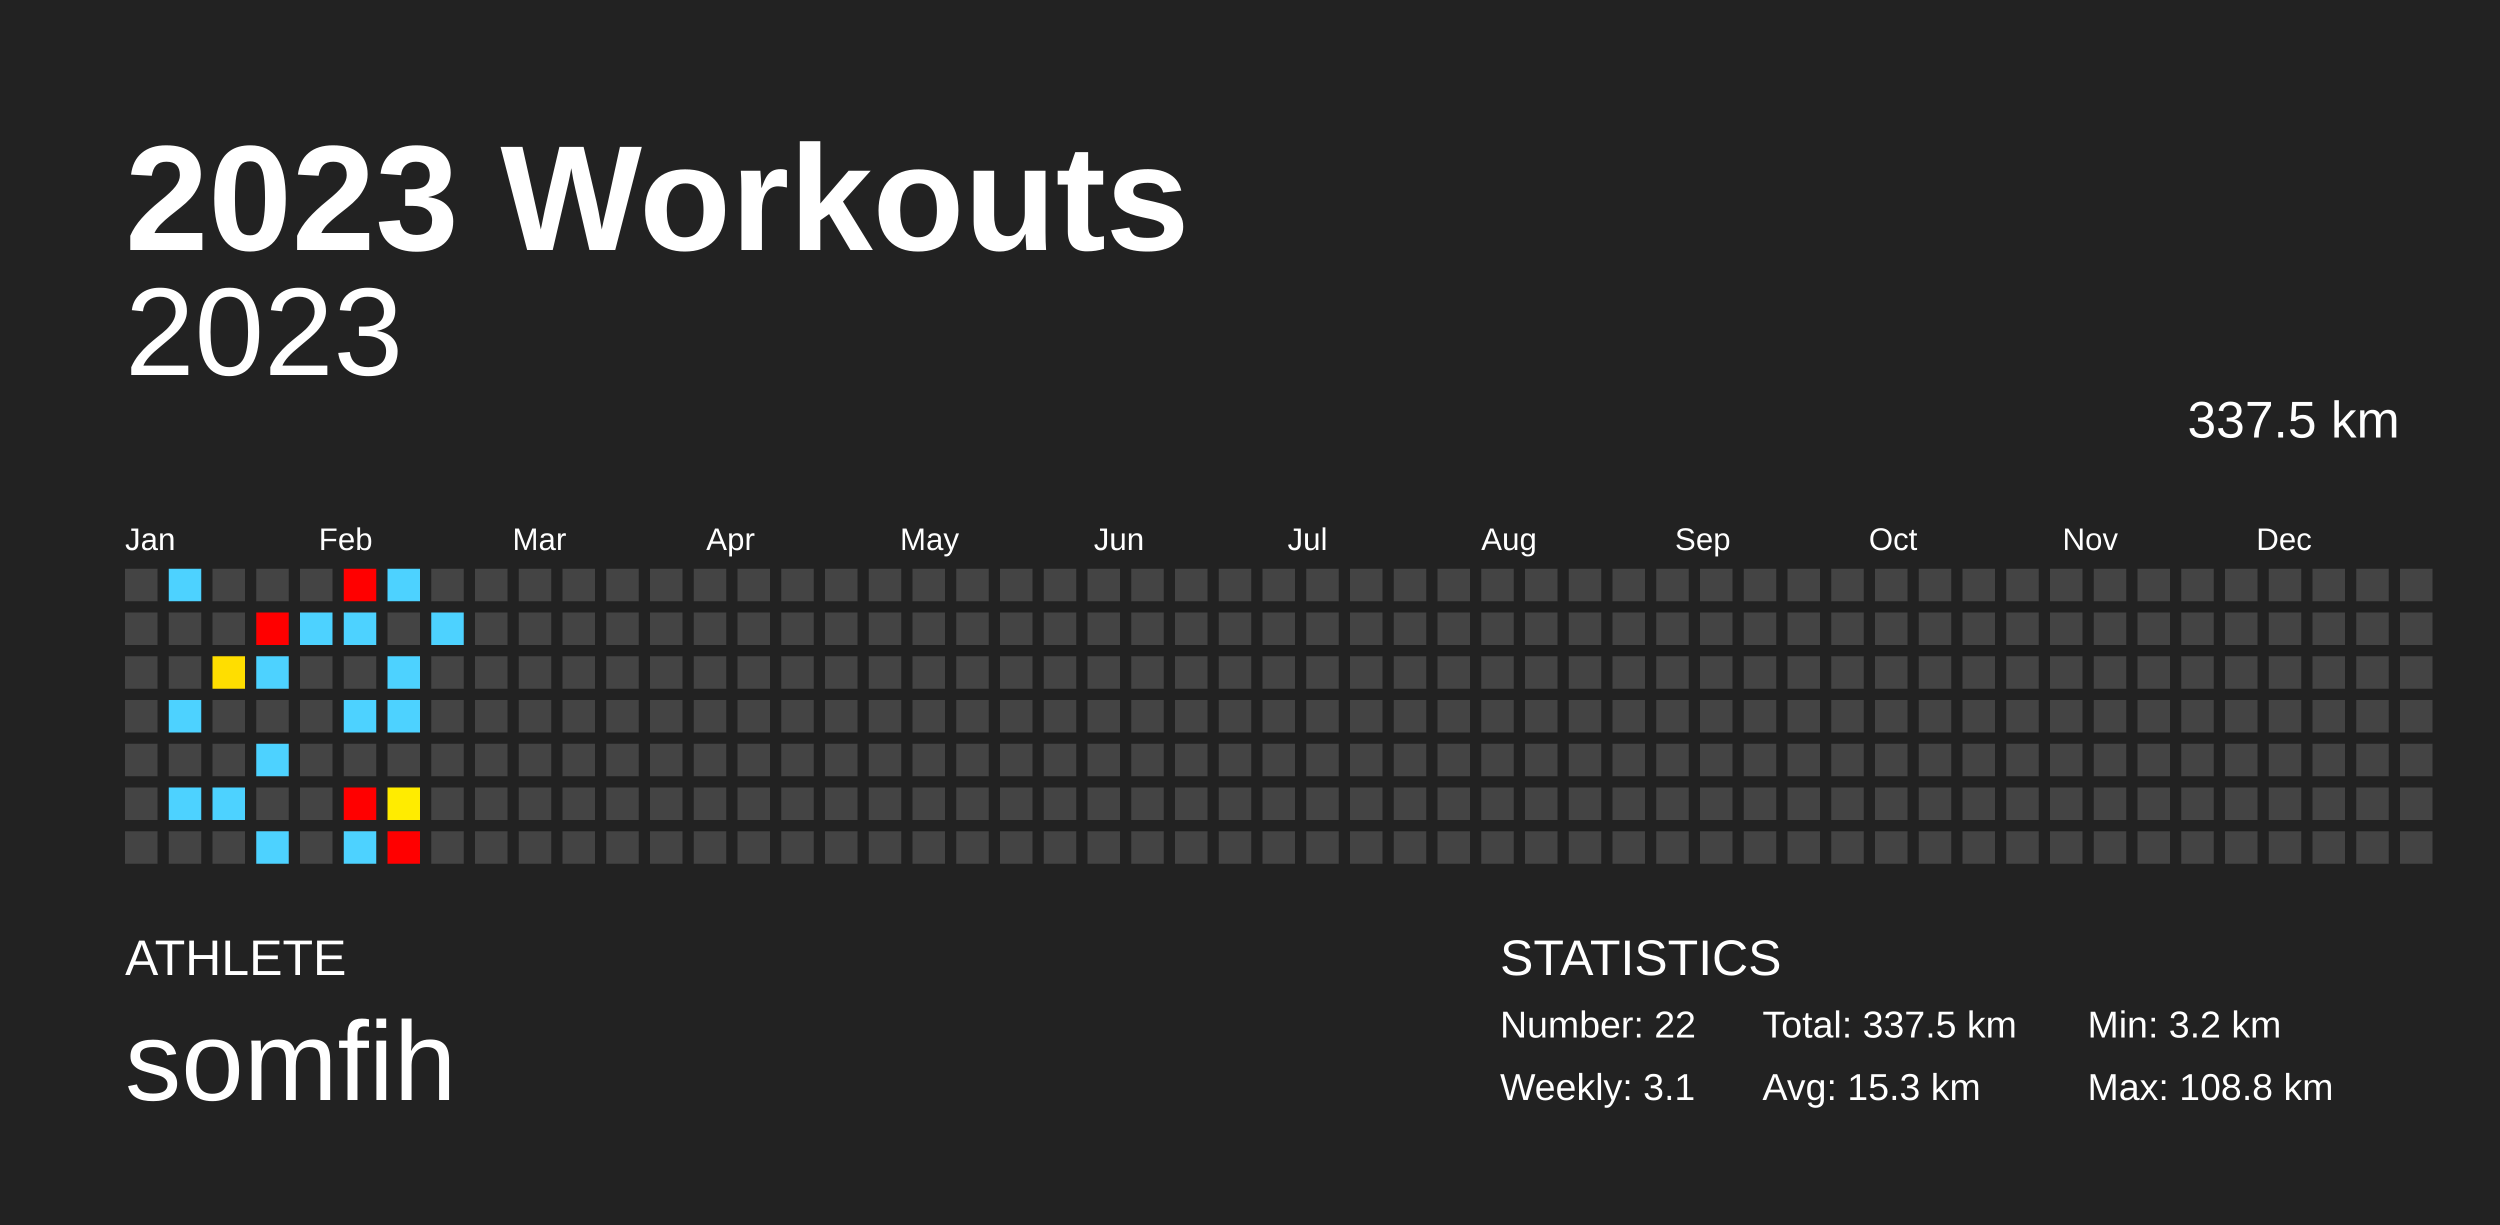
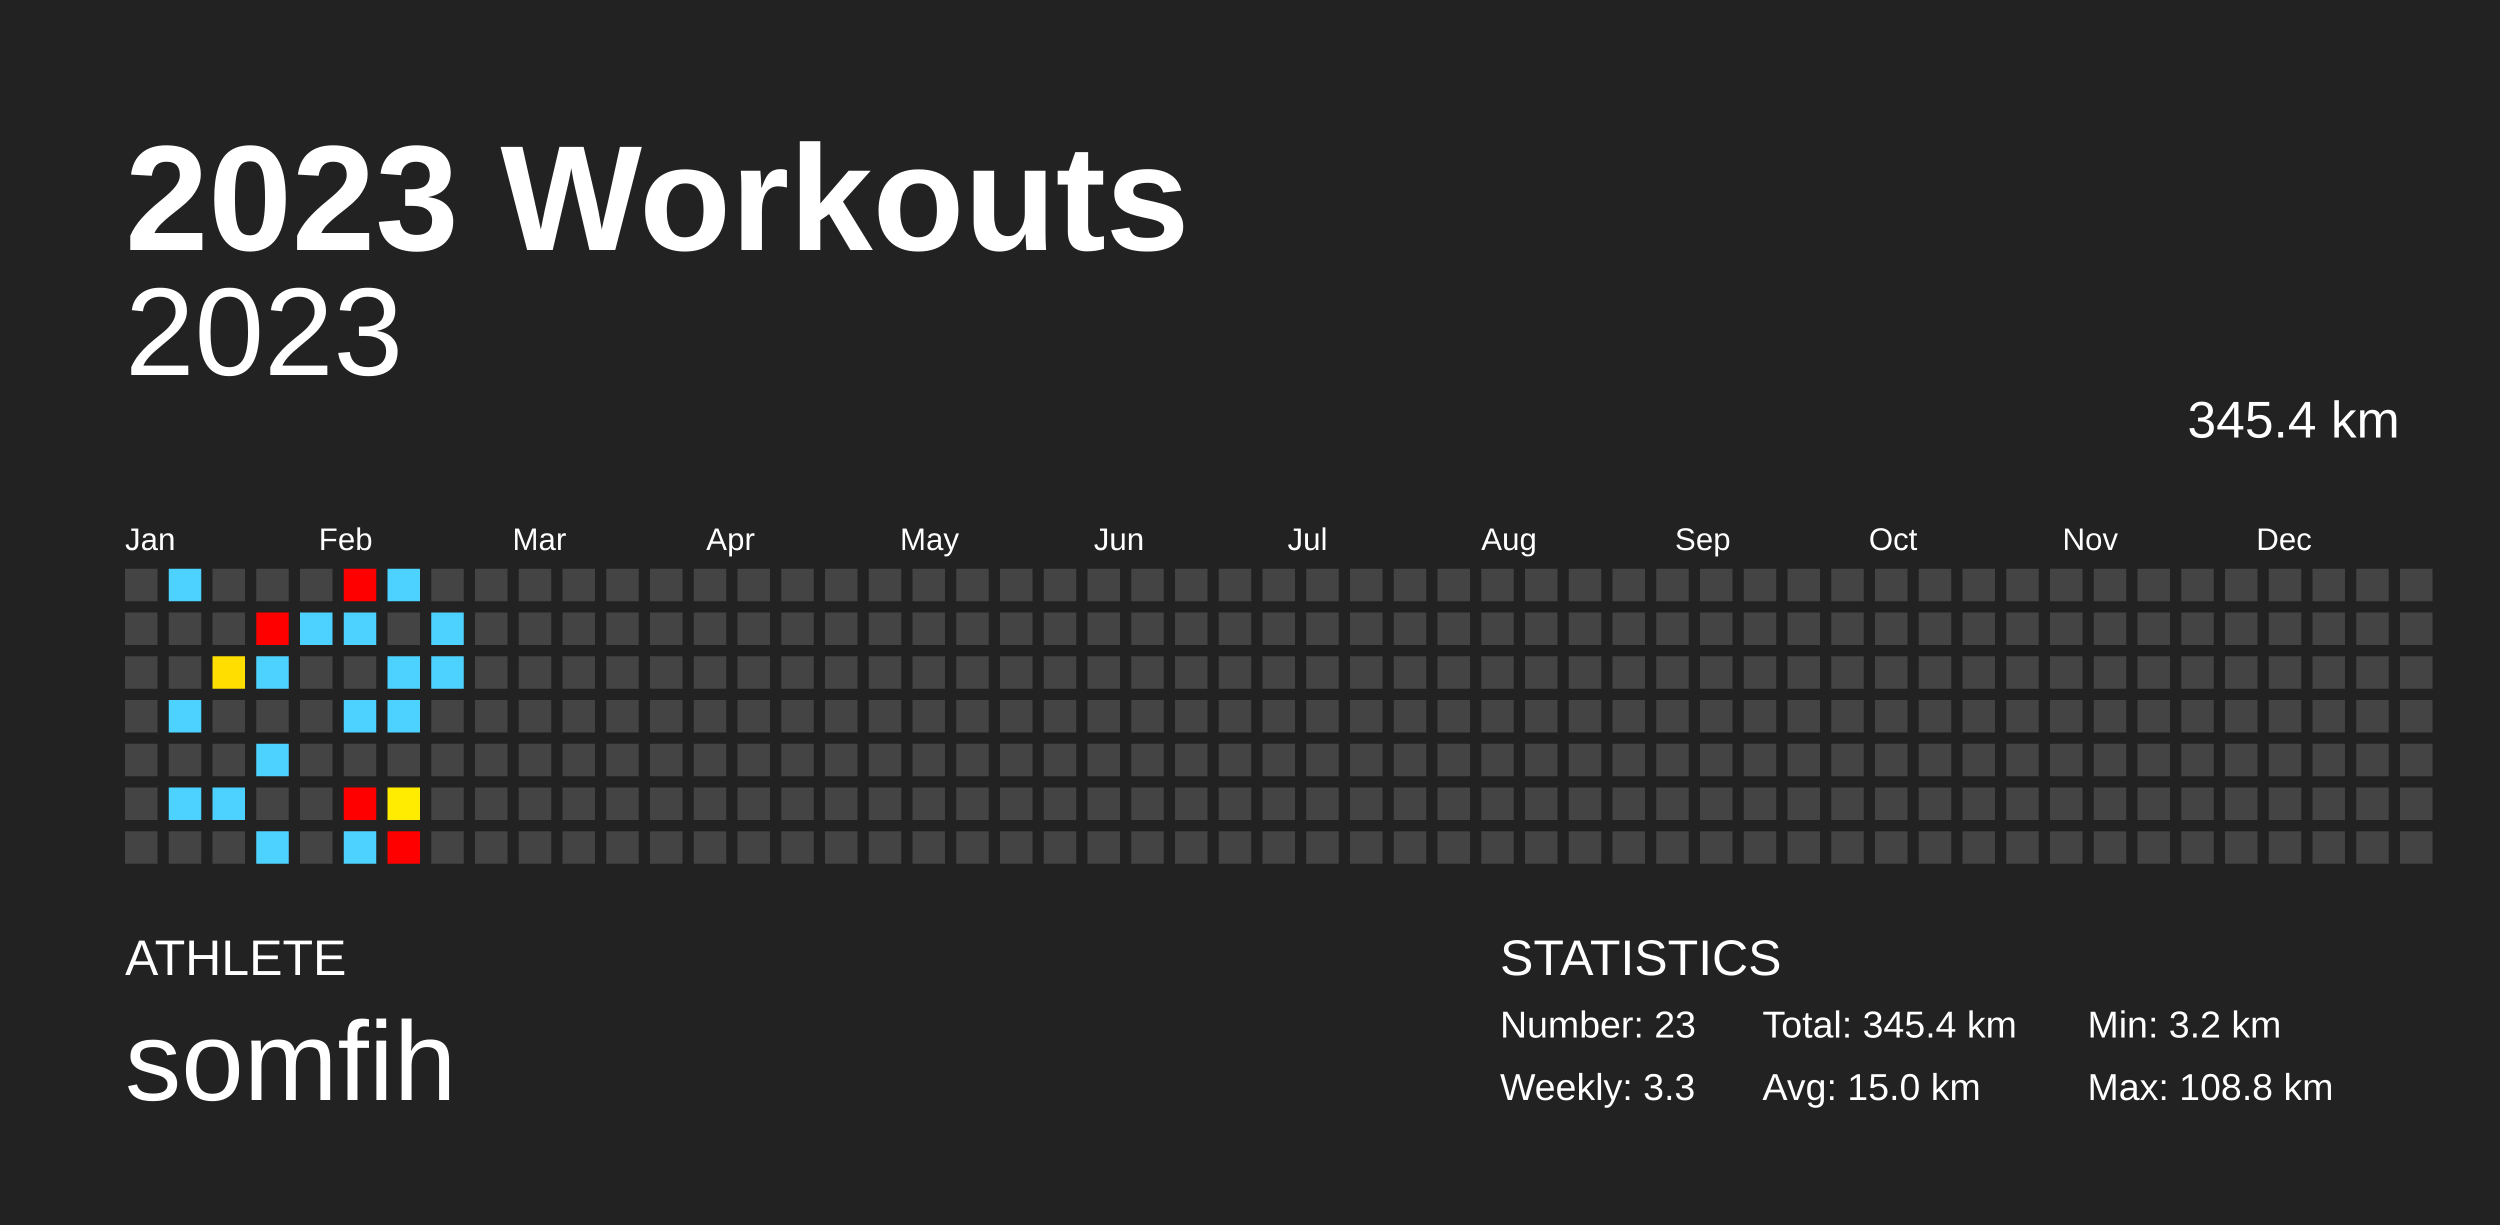
<svg xmlns="http://www.w3.org/2000/svg" baseProfile="full" height="98mm" version="1.1" viewBox="0,0,200,98" width="200mm">
  <defs />
  <rect fill="#222222" height="98" width="200" x="0" y="0" />
  <text fill="#FFFFFF" style="font-size:12px; font-family:Arial; font-weight:bold;" x="10" y="20">2023 Workouts</text>
  <text fill="#FFFFFF" style="font-size:4px; font-family:Arial" x="10" y="78">ATHLETE</text>
  <text fill="#FFFFFF" style="font-size:9px; font-family:Arial" x="10" y="88">somfih</text>
  <text fill="#FFFFFF" style="font-size:4px; font-family:Arial" x="120" y="78">STATISTICS</text>
-   <text fill="#FFFFFF" style="font-size:3px; font-family:Arial" x="120" y="83">Number: 22</text>
-   <text fill="#FFFFFF" style="font-size:3px; font-family:Arial" x="120" y="88">Weekly: 3.1</text>
-   <text fill="#FFFFFF" style="font-size:3px; font-family:Arial" x="141" y="83">Total: 337.5 km</text>
-   <text fill="#FFFFFF" style="font-size:3px; font-family:Arial" x="141" y="88">Avg: 15.3 km</text>
+   <text fill="#FFFFFF" style="font-size:3px; font-family:Arial" x="120" y="83">Number: 23</text>
+   <text fill="#FFFFFF" style="font-size:3px; font-family:Arial" x="120" y="88">Weekly: 3.3</text>
+   <text fill="#FFFFFF" style="font-size:3px; font-family:Arial" x="141" y="83">Total: 345.4 km</text>
+   <text fill="#FFFFFF" style="font-size:3px; font-family:Arial" x="141" y="88">Avg: 15.0 km</text>
  <text fill="#FFFFFF" style="font-size:3px; font-family:Arial" x="167" y="83">Min: 3.2 km</text>
  <text fill="#FFFFFF" style="font-size:3px; font-family:Arial" x="167" y="88">Max: 108.8 km</text>
  <text alignment-baseline="hanging" fill="#FFFFFF" style="font-size:10.0px; font-family:Arial;" x="10" y="30">2023</text>
-   <text alignment-baseline="hanging" fill="#FFFFFF" style="font-size:4.125px; font-family:Arial;" x="175" y="35">337.5 km</text>
+   <text alignment-baseline="hanging" fill="#FFFFFF" style="font-size:4.125px; font-family:Arial;" x="175" y="35">345.4 km</text>
  <text fill="#FFFFFF" style="font-size:2.5px; font-family:Arial" x="10.0" y="44">Jan</text>
  <text fill="#FFFFFF" style="font-size:2.5px; font-family:Arial" x="25.5" y="44">Feb</text>
  <text fill="#FFFFFF" style="font-size:2.5px; font-family:Arial" x="41.0" y="44">Mar</text>
  <text fill="#FFFFFF" style="font-size:2.5px; font-family:Arial" x="56.5" y="44">Apr</text>
  <text fill="#FFFFFF" style="font-size:2.5px; font-family:Arial" x="72.0" y="44">May</text>
  <text fill="#FFFFFF" style="font-size:2.5px; font-family:Arial" x="87.5" y="44">Jun</text>
  <text fill="#FFFFFF" style="font-size:2.5px; font-family:Arial" x="103.0" y="44">Jul</text>
  <text fill="#FFFFFF" style="font-size:2.5px; font-family:Arial" x="118.5" y="44">Aug</text>
  <text fill="#FFFFFF" style="font-size:2.5px; font-family:Arial" x="134.0" y="44">Sep</text>
  <text fill="#FFFFFF" style="font-size:2.5px; font-family:Arial" x="149.5" y="44">Oct</text>
  <text fill="#FFFFFF" style="font-size:2.5px; font-family:Arial" x="165.0" y="44">Nov</text>
  <text fill="#FFFFFF" style="font-size:2.5px; font-family:Arial" x="180.5" y="44">Dec</text>
  <rect fill="#444444" height="2.6" width="2.6" x="10.0" y="45.5" />
  <rect fill="#444444" height="2.6" width="2.6" x="10.0" y="49.0" />
  <rect fill="#444444" height="2.6" width="2.6" x="10.0" y="52.5" />
  <rect fill="#444444" height="2.6" width="2.6" x="10.0" y="56.0" />
  <rect fill="#444444" height="2.6" width="2.6" x="10.0" y="59.5" />
  <rect fill="#444444" height="2.6" width="2.6" x="10.0" y="63.0" />
  <rect fill="#444444" height="2.6" width="2.6" x="10.0" y="66.5" />
  <rect fill="#4dd2ff" height="2.6" width="2.6" x="13.5" y="45.5" />
  <rect fill="#444444" height="2.6" width="2.6" x="13.5" y="49.0" />
  <rect fill="#444444" height="2.6" width="2.6" x="13.5" y="52.5" />
  <rect fill="#4dd2ff" height="2.6" width="2.6" x="13.5" y="56.0" />
  <rect fill="#444444" height="2.6" width="2.6" x="13.5" y="59.5" />
  <rect fill="#4dd2ff" height="2.6" width="2.6" x="13.5" y="63.0" />
  <rect fill="#444444" height="2.6" width="2.6" x="13.5" y="66.5" />
  <rect fill="#444444" height="2.6" width="2.6" x="17.0" y="45.5" />
  <rect fill="#444444" height="2.6" width="2.6" x="17.0" y="49.0" />
  <rect fill="#ffde00" height="2.6" width="2.6" x="17.0" y="52.5" />
  <rect fill="#444444" height="2.6" width="2.6" x="17.0" y="56.0" />
  <rect fill="#444444" height="2.6" width="2.6" x="17.0" y="59.5" />
  <rect fill="#4dd2ff" height="2.6" width="2.6" x="17.0" y="63.0" />
  <rect fill="#444444" height="2.6" width="2.6" x="17.0" y="66.5" />
  <rect fill="#444444" height="2.6" width="2.6" x="20.5" y="45.5" />
  <rect fill="red" height="2.6" width="2.6" x="20.5" y="49.0" />
  <rect fill="#4dd2ff" height="2.6" width="2.6" x="20.5" y="52.5" />
  <rect fill="#444444" height="2.6" width="2.6" x="20.5" y="56.0" />
  <rect fill="#4dd2ff" height="2.6" width="2.6" x="20.5" y="59.5" />
  <rect fill="#444444" height="2.6" width="2.6" x="20.5" y="63.0" />
  <rect fill="#4dd2ff" height="2.6" width="2.6" x="20.5" y="66.5" />
  <rect fill="#444444" height="2.6" width="2.6" x="24.0" y="45.5" />
  <rect fill="#4dd2ff" height="2.6" width="2.6" x="24.0" y="49.0" />
  <rect fill="#444444" height="2.6" width="2.6" x="24.0" y="52.5" />
  <rect fill="#444444" height="2.6" width="2.6" x="24.0" y="56.0" />
  <rect fill="#444444" height="2.6" width="2.6" x="24.0" y="59.5" />
  <rect fill="#444444" height="2.6" width="2.6" x="24.0" y="63.0" />
  <rect fill="#444444" height="2.6" width="2.6" x="24.0" y="66.5" />
  <rect fill="red" height="2.6" width="2.6" x="27.5" y="45.5" />
  <rect fill="#4dd2ff" height="2.6" width="2.6" x="27.5" y="49.0" />
  <rect fill="#444444" height="2.6" width="2.6" x="27.5" y="52.5" />
  <rect fill="#4dd2ff" height="2.6" width="2.6" x="27.5" y="56.0" />
  <rect fill="#444444" height="2.6" width="2.6" x="27.5" y="59.5" />
  <rect fill="red" height="2.6" width="2.6" x="27.5" y="63.0" />
  <rect fill="#4dd2ff" height="2.6" width="2.6" x="27.5" y="66.5" />
  <rect fill="#4dd2ff" height="2.6" width="2.6" x="31.0" y="45.5" />
  <rect fill="#444444" height="2.6" width="2.6" x="31.0" y="49.0" />
  <rect fill="#4dd2ff" height="2.6" width="2.6" x="31.0" y="52.5" />
  <rect fill="#4dd2ff" height="2.6" width="2.6" x="31.0" y="56.0" />
  <rect fill="#444444" height="2.6" width="2.6" x="31.0" y="59.5" />
  <rect fill="#ffec00" height="2.6" width="2.6" x="31.0" y="63.0" />
  <rect fill="red" height="2.6" width="2.6" x="31.0" y="66.5" />
  <rect fill="#444444" height="2.6" width="2.6" x="34.5" y="45.5" />
  <rect fill="#4dd2ff" height="2.6" width="2.6" x="34.5" y="49.0" />
-   <rect fill="#444444" height="2.6" width="2.6" x="34.5" y="52.5" />
+   <rect fill="#4dd2ff" height="2.6" width="2.6" x="34.5" y="52.5" />
  <rect fill="#444444" height="2.6" width="2.6" x="34.5" y="56.0" />
  <rect fill="#444444" height="2.6" width="2.6" x="34.5" y="59.5" />
  <rect fill="#444444" height="2.6" width="2.6" x="34.5" y="63.0" />
  <rect fill="#444444" height="2.6" width="2.6" x="34.5" y="66.5" />
  <rect fill="#444444" height="2.6" width="2.6" x="38.0" y="45.5" />
  <rect fill="#444444" height="2.6" width="2.6" x="38.0" y="49.0" />
  <rect fill="#444444" height="2.6" width="2.6" x="38.0" y="52.5" />
  <rect fill="#444444" height="2.6" width="2.6" x="38.0" y="56.0" />
  <rect fill="#444444" height="2.6" width="2.6" x="38.0" y="59.5" />
  <rect fill="#444444" height="2.6" width="2.6" x="38.0" y="63.0" />
  <rect fill="#444444" height="2.6" width="2.6" x="38.0" y="66.5" />
  <rect fill="#444444" height="2.6" width="2.6" x="41.5" y="45.5" />
  <rect fill="#444444" height="2.6" width="2.6" x="41.5" y="49.0" />
  <rect fill="#444444" height="2.6" width="2.6" x="41.5" y="52.5" />
  <rect fill="#444444" height="2.6" width="2.6" x="41.5" y="56.0" />
  <rect fill="#444444" height="2.6" width="2.6" x="41.5" y="59.5" />
  <rect fill="#444444" height="2.6" width="2.6" x="41.5" y="63.0" />
  <rect fill="#444444" height="2.6" width="2.6" x="41.5" y="66.5" />
  <rect fill="#444444" height="2.6" width="2.6" x="45.0" y="45.5" />
  <rect fill="#444444" height="2.6" width="2.6" x="45.0" y="49.0" />
  <rect fill="#444444" height="2.6" width="2.6" x="45.0" y="52.5" />
  <rect fill="#444444" height="2.6" width="2.6" x="45.0" y="56.0" />
  <rect fill="#444444" height="2.6" width="2.6" x="45.0" y="59.5" />
  <rect fill="#444444" height="2.6" width="2.6" x="45.0" y="63.0" />
  <rect fill="#444444" height="2.6" width="2.6" x="45.0" y="66.5" />
  <rect fill="#444444" height="2.6" width="2.6" x="48.5" y="45.5" />
  <rect fill="#444444" height="2.6" width="2.6" x="48.5" y="49.0" />
  <rect fill="#444444" height="2.6" width="2.6" x="48.5" y="52.5" />
  <rect fill="#444444" height="2.6" width="2.6" x="48.5" y="56.0" />
  <rect fill="#444444" height="2.6" width="2.6" x="48.5" y="59.5" />
  <rect fill="#444444" height="2.6" width="2.6" x="48.5" y="63.0" />
  <rect fill="#444444" height="2.6" width="2.6" x="48.5" y="66.5" />
  <rect fill="#444444" height="2.6" width="2.6" x="52.0" y="45.5" />
  <rect fill="#444444" height="2.6" width="2.6" x="52.0" y="49.0" />
  <rect fill="#444444" height="2.6" width="2.6" x="52.0" y="52.5" />
  <rect fill="#444444" height="2.6" width="2.6" x="52.0" y="56.0" />
  <rect fill="#444444" height="2.6" width="2.6" x="52.0" y="59.5" />
  <rect fill="#444444" height="2.6" width="2.6" x="52.0" y="63.0" />
  <rect fill="#444444" height="2.6" width="2.6" x="52.0" y="66.5" />
  <rect fill="#444444" height="2.6" width="2.6" x="55.5" y="45.5" />
  <rect fill="#444444" height="2.6" width="2.6" x="55.5" y="49.0" />
  <rect fill="#444444" height="2.6" width="2.6" x="55.5" y="52.5" />
  <rect fill="#444444" height="2.6" width="2.6" x="55.5" y="56.0" />
  <rect fill="#444444" height="2.6" width="2.6" x="55.5" y="59.5" />
  <rect fill="#444444" height="2.6" width="2.6" x="55.5" y="63.0" />
  <rect fill="#444444" height="2.6" width="2.6" x="55.5" y="66.5" />
  <rect fill="#444444" height="2.6" width="2.6" x="59.0" y="45.5" />
  <rect fill="#444444" height="2.6" width="2.6" x="59.0" y="49.0" />
  <rect fill="#444444" height="2.6" width="2.6" x="59.0" y="52.5" />
  <rect fill="#444444" height="2.6" width="2.6" x="59.0" y="56.0" />
  <rect fill="#444444" height="2.6" width="2.6" x="59.0" y="59.5" />
  <rect fill="#444444" height="2.6" width="2.6" x="59.0" y="63.0" />
  <rect fill="#444444" height="2.6" width="2.6" x="59.0" y="66.5" />
  <rect fill="#444444" height="2.6" width="2.6" x="62.5" y="45.5" />
  <rect fill="#444444" height="2.6" width="2.6" x="62.5" y="49.0" />
  <rect fill="#444444" height="2.6" width="2.6" x="62.5" y="52.5" />
  <rect fill="#444444" height="2.6" width="2.6" x="62.5" y="56.0" />
  <rect fill="#444444" height="2.6" width="2.6" x="62.5" y="59.5" />
  <rect fill="#444444" height="2.6" width="2.6" x="62.5" y="63.0" />
  <rect fill="#444444" height="2.6" width="2.6" x="62.5" y="66.5" />
  <rect fill="#444444" height="2.6" width="2.6" x="66.0" y="45.5" />
  <rect fill="#444444" height="2.6" width="2.6" x="66.0" y="49.0" />
  <rect fill="#444444" height="2.6" width="2.6" x="66.0" y="52.5" />
  <rect fill="#444444" height="2.6" width="2.6" x="66.0" y="56.0" />
  <rect fill="#444444" height="2.6" width="2.6" x="66.0" y="59.5" />
  <rect fill="#444444" height="2.6" width="2.6" x="66.0" y="63.0" />
  <rect fill="#444444" height="2.6" width="2.6" x="66.0" y="66.5" />
  <rect fill="#444444" height="2.6" width="2.6" x="69.5" y="45.5" />
  <rect fill="#444444" height="2.6" width="2.6" x="69.5" y="49.0" />
  <rect fill="#444444" height="2.6" width="2.6" x="69.5" y="52.5" />
  <rect fill="#444444" height="2.6" width="2.6" x="69.5" y="56.0" />
  <rect fill="#444444" height="2.6" width="2.6" x="69.5" y="59.5" />
  <rect fill="#444444" height="2.6" width="2.6" x="69.5" y="63.0" />
  <rect fill="#444444" height="2.6" width="2.6" x="69.5" y="66.5" />
  <rect fill="#444444" height="2.6" width="2.6" x="73.0" y="45.5" />
  <rect fill="#444444" height="2.6" width="2.6" x="73.0" y="49.0" />
  <rect fill="#444444" height="2.6" width="2.6" x="73.0" y="52.5" />
  <rect fill="#444444" height="2.6" width="2.6" x="73.0" y="56.0" />
  <rect fill="#444444" height="2.6" width="2.6" x="73.0" y="59.5" />
  <rect fill="#444444" height="2.6" width="2.6" x="73.0" y="63.0" />
  <rect fill="#444444" height="2.6" width="2.6" x="73.0" y="66.5" />
  <rect fill="#444444" height="2.6" width="2.6" x="76.5" y="45.5" />
  <rect fill="#444444" height="2.6" width="2.6" x="76.5" y="49.0" />
  <rect fill="#444444" height="2.6" width="2.6" x="76.5" y="52.5" />
  <rect fill="#444444" height="2.6" width="2.6" x="76.5" y="56.0" />
  <rect fill="#444444" height="2.6" width="2.6" x="76.5" y="59.5" />
  <rect fill="#444444" height="2.6" width="2.6" x="76.5" y="63.0" />
  <rect fill="#444444" height="2.6" width="2.6" x="76.5" y="66.5" />
  <rect fill="#444444" height="2.6" width="2.6" x="80.0" y="45.5" />
  <rect fill="#444444" height="2.6" width="2.6" x="80.0" y="49.0" />
  <rect fill="#444444" height="2.6" width="2.6" x="80.0" y="52.5" />
  <rect fill="#444444" height="2.6" width="2.6" x="80.0" y="56.0" />
  <rect fill="#444444" height="2.6" width="2.6" x="80.0" y="59.5" />
  <rect fill="#444444" height="2.6" width="2.6" x="80.0" y="63.0" />
  <rect fill="#444444" height="2.6" width="2.6" x="80.0" y="66.5" />
  <rect fill="#444444" height="2.6" width="2.6" x="83.5" y="45.5" />
  <rect fill="#444444" height="2.6" width="2.6" x="83.5" y="49.0" />
  <rect fill="#444444" height="2.6" width="2.6" x="83.5" y="52.5" />
  <rect fill="#444444" height="2.6" width="2.6" x="83.5" y="56.0" />
  <rect fill="#444444" height="2.6" width="2.6" x="83.5" y="59.5" />
  <rect fill="#444444" height="2.6" width="2.6" x="83.5" y="63.0" />
  <rect fill="#444444" height="2.6" width="2.6" x="83.5" y="66.5" />
  <rect fill="#444444" height="2.6" width="2.6" x="87.0" y="45.5" />
  <rect fill="#444444" height="2.6" width="2.6" x="87.0" y="49.0" />
  <rect fill="#444444" height="2.6" width="2.6" x="87.0" y="52.5" />
  <rect fill="#444444" height="2.6" width="2.6" x="87.0" y="56.0" />
  <rect fill="#444444" height="2.6" width="2.6" x="87.0" y="59.5" />
  <rect fill="#444444" height="2.6" width="2.6" x="87.0" y="63.0" />
  <rect fill="#444444" height="2.6" width="2.6" x="87.0" y="66.5" />
  <rect fill="#444444" height="2.6" width="2.6" x="90.5" y="45.5" />
  <rect fill="#444444" height="2.6" width="2.6" x="90.5" y="49.0" />
  <rect fill="#444444" height="2.6" width="2.6" x="90.5" y="52.5" />
  <rect fill="#444444" height="2.6" width="2.6" x="90.5" y="56.0" />
  <rect fill="#444444" height="2.6" width="2.6" x="90.5" y="59.5" />
  <rect fill="#444444" height="2.6" width="2.6" x="90.5" y="63.0" />
  <rect fill="#444444" height="2.6" width="2.6" x="90.5" y="66.5" />
  <rect fill="#444444" height="2.6" width="2.6" x="94.0" y="45.5" />
  <rect fill="#444444" height="2.6" width="2.6" x="94.0" y="49.0" />
  <rect fill="#444444" height="2.6" width="2.6" x="94.0" y="52.5" />
  <rect fill="#444444" height="2.6" width="2.6" x="94.0" y="56.0" />
  <rect fill="#444444" height="2.6" width="2.6" x="94.0" y="59.5" />
  <rect fill="#444444" height="2.6" width="2.6" x="94.0" y="63.0" />
  <rect fill="#444444" height="2.6" width="2.6" x="94.0" y="66.5" />
  <rect fill="#444444" height="2.6" width="2.6" x="97.5" y="45.5" />
  <rect fill="#444444" height="2.6" width="2.6" x="97.5" y="49.0" />
  <rect fill="#444444" height="2.6" width="2.6" x="97.5" y="52.5" />
  <rect fill="#444444" height="2.6" width="2.6" x="97.5" y="56.0" />
  <rect fill="#444444" height="2.6" width="2.6" x="97.5" y="59.5" />
  <rect fill="#444444" height="2.6" width="2.6" x="97.5" y="63.0" />
  <rect fill="#444444" height="2.6" width="2.6" x="97.5" y="66.5" />
  <rect fill="#444444" height="2.6" width="2.6" x="101.0" y="45.5" />
  <rect fill="#444444" height="2.6" width="2.6" x="101.0" y="49.0" />
  <rect fill="#444444" height="2.6" width="2.6" x="101.0" y="52.5" />
  <rect fill="#444444" height="2.6" width="2.6" x="101.0" y="56.0" />
  <rect fill="#444444" height="2.6" width="2.6" x="101.0" y="59.5" />
  <rect fill="#444444" height="2.6" width="2.6" x="101.0" y="63.0" />
  <rect fill="#444444" height="2.6" width="2.6" x="101.0" y="66.5" />
  <rect fill="#444444" height="2.6" width="2.6" x="104.5" y="45.5" />
  <rect fill="#444444" height="2.6" width="2.6" x="104.5" y="49.0" />
  <rect fill="#444444" height="2.6" width="2.6" x="104.5" y="52.5" />
  <rect fill="#444444" height="2.6" width="2.6" x="104.5" y="56.0" />
  <rect fill="#444444" height="2.6" width="2.6" x="104.5" y="59.5" />
  <rect fill="#444444" height="2.6" width="2.6" x="104.5" y="63.0" />
  <rect fill="#444444" height="2.6" width="2.6" x="104.5" y="66.5" />
  <rect fill="#444444" height="2.6" width="2.6" x="108.0" y="45.5" />
  <rect fill="#444444" height="2.6" width="2.6" x="108.0" y="49.0" />
  <rect fill="#444444" height="2.6" width="2.6" x="108.0" y="52.5" />
  <rect fill="#444444" height="2.6" width="2.6" x="108.0" y="56.0" />
  <rect fill="#444444" height="2.6" width="2.6" x="108.0" y="59.5" />
  <rect fill="#444444" height="2.6" width="2.6" x="108.0" y="63.0" />
  <rect fill="#444444" height="2.6" width="2.6" x="108.0" y="66.5" />
  <rect fill="#444444" height="2.6" width="2.6" x="111.5" y="45.5" />
  <rect fill="#444444" height="2.6" width="2.6" x="111.5" y="49.0" />
  <rect fill="#444444" height="2.6" width="2.6" x="111.5" y="52.5" />
  <rect fill="#444444" height="2.6" width="2.6" x="111.5" y="56.0" />
  <rect fill="#444444" height="2.6" width="2.6" x="111.5" y="59.5" />
  <rect fill="#444444" height="2.6" width="2.6" x="111.5" y="63.0" />
  <rect fill="#444444" height="2.6" width="2.6" x="111.5" y="66.5" />
  <rect fill="#444444" height="2.6" width="2.6" x="115.0" y="45.5" />
  <rect fill="#444444" height="2.6" width="2.6" x="115.0" y="49.0" />
  <rect fill="#444444" height="2.6" width="2.6" x="115.0" y="52.5" />
  <rect fill="#444444" height="2.6" width="2.6" x="115.0" y="56.0" />
  <rect fill="#444444" height="2.6" width="2.6" x="115.0" y="59.5" />
  <rect fill="#444444" height="2.6" width="2.6" x="115.0" y="63.0" />
  <rect fill="#444444" height="2.6" width="2.6" x="115.0" y="66.5" />
  <rect fill="#444444" height="2.6" width="2.6" x="118.5" y="45.5" />
  <rect fill="#444444" height="2.6" width="2.6" x="118.5" y="49.0" />
  <rect fill="#444444" height="2.6" width="2.6" x="118.5" y="52.5" />
  <rect fill="#444444" height="2.6" width="2.6" x="118.5" y="56.0" />
  <rect fill="#444444" height="2.6" width="2.6" x="118.5" y="59.5" />
  <rect fill="#444444" height="2.6" width="2.6" x="118.5" y="63.0" />
  <rect fill="#444444" height="2.6" width="2.6" x="118.5" y="66.5" />
  <rect fill="#444444" height="2.6" width="2.6" x="122.0" y="45.5" />
  <rect fill="#444444" height="2.6" width="2.6" x="122.0" y="49.0" />
  <rect fill="#444444" height="2.6" width="2.6" x="122.0" y="52.5" />
  <rect fill="#444444" height="2.6" width="2.6" x="122.0" y="56.0" />
  <rect fill="#444444" height="2.6" width="2.6" x="122.0" y="59.5" />
  <rect fill="#444444" height="2.6" width="2.6" x="122.0" y="63.0" />
  <rect fill="#444444" height="2.6" width="2.6" x="122.0" y="66.5" />
  <rect fill="#444444" height="2.6" width="2.6" x="125.5" y="45.5" />
  <rect fill="#444444" height="2.6" width="2.6" x="125.5" y="49.0" />
  <rect fill="#444444" height="2.6" width="2.6" x="125.5" y="52.5" />
  <rect fill="#444444" height="2.6" width="2.6" x="125.5" y="56.0" />
  <rect fill="#444444" height="2.6" width="2.6" x="125.5" y="59.5" />
  <rect fill="#444444" height="2.6" width="2.6" x="125.5" y="63.0" />
  <rect fill="#444444" height="2.6" width="2.6" x="125.5" y="66.5" />
  <rect fill="#444444" height="2.6" width="2.6" x="129.0" y="45.5" />
  <rect fill="#444444" height="2.6" width="2.6" x="129.0" y="49.0" />
  <rect fill="#444444" height="2.6" width="2.6" x="129.0" y="52.5" />
  <rect fill="#444444" height="2.6" width="2.6" x="129.0" y="56.0" />
  <rect fill="#444444" height="2.6" width="2.6" x="129.0" y="59.5" />
  <rect fill="#444444" height="2.6" width="2.6" x="129.0" y="63.0" />
  <rect fill="#444444" height="2.6" width="2.6" x="129.0" y="66.5" />
  <rect fill="#444444" height="2.6" width="2.6" x="132.5" y="45.5" />
  <rect fill="#444444" height="2.6" width="2.6" x="132.5" y="49.0" />
  <rect fill="#444444" height="2.6" width="2.6" x="132.5" y="52.5" />
  <rect fill="#444444" height="2.6" width="2.6" x="132.5" y="56.0" />
  <rect fill="#444444" height="2.6" width="2.6" x="132.5" y="59.5" />
  <rect fill="#444444" height="2.6" width="2.6" x="132.5" y="63.0" />
  <rect fill="#444444" height="2.6" width="2.6" x="132.5" y="66.5" />
  <rect fill="#444444" height="2.6" width="2.6" x="136.0" y="45.5" />
  <rect fill="#444444" height="2.6" width="2.6" x="136.0" y="49.0" />
  <rect fill="#444444" height="2.6" width="2.6" x="136.0" y="52.5" />
  <rect fill="#444444" height="2.6" width="2.6" x="136.0" y="56.0" />
  <rect fill="#444444" height="2.6" width="2.6" x="136.0" y="59.5" />
  <rect fill="#444444" height="2.6" width="2.6" x="136.0" y="63.0" />
  <rect fill="#444444" height="2.6" width="2.6" x="136.0" y="66.5" />
  <rect fill="#444444" height="2.6" width="2.6" x="139.5" y="45.5" />
  <rect fill="#444444" height="2.6" width="2.6" x="139.5" y="49.0" />
  <rect fill="#444444" height="2.6" width="2.6" x="139.5" y="52.5" />
  <rect fill="#444444" height="2.6" width="2.6" x="139.5" y="56.0" />
  <rect fill="#444444" height="2.6" width="2.6" x="139.5" y="59.5" />
  <rect fill="#444444" height="2.6" width="2.6" x="139.5" y="63.0" />
  <rect fill="#444444" height="2.6" width="2.6" x="139.5" y="66.5" />
  <rect fill="#444444" height="2.6" width="2.6" x="143.0" y="45.5" />
  <rect fill="#444444" height="2.6" width="2.6" x="143.0" y="49.0" />
  <rect fill="#444444" height="2.6" width="2.6" x="143.0" y="52.5" />
  <rect fill="#444444" height="2.6" width="2.6" x="143.0" y="56.0" />
  <rect fill="#444444" height="2.6" width="2.6" x="143.0" y="59.5" />
  <rect fill="#444444" height="2.6" width="2.6" x="143.0" y="63.0" />
  <rect fill="#444444" height="2.6" width="2.6" x="143.0" y="66.5" />
  <rect fill="#444444" height="2.6" width="2.6" x="146.5" y="45.5" />
  <rect fill="#444444" height="2.6" width="2.6" x="146.5" y="49.0" />
  <rect fill="#444444" height="2.6" width="2.6" x="146.5" y="52.5" />
  <rect fill="#444444" height="2.6" width="2.6" x="146.5" y="56.0" />
  <rect fill="#444444" height="2.6" width="2.6" x="146.5" y="59.5" />
  <rect fill="#444444" height="2.6" width="2.6" x="146.5" y="63.0" />
  <rect fill="#444444" height="2.6" width="2.6" x="146.5" y="66.5" />
  <rect fill="#444444" height="2.6" width="2.6" x="150.0" y="45.5" />
  <rect fill="#444444" height="2.6" width="2.6" x="150.0" y="49.0" />
  <rect fill="#444444" height="2.6" width="2.6" x="150.0" y="52.5" />
  <rect fill="#444444" height="2.6" width="2.6" x="150.0" y="56.0" />
  <rect fill="#444444" height="2.6" width="2.6" x="150.0" y="59.5" />
  <rect fill="#444444" height="2.6" width="2.6" x="150.0" y="63.0" />
  <rect fill="#444444" height="2.6" width="2.6" x="150.0" y="66.5" />
  <rect fill="#444444" height="2.6" width="2.6" x="153.5" y="45.5" />
  <rect fill="#444444" height="2.6" width="2.6" x="153.5" y="49.0" />
  <rect fill="#444444" height="2.6" width="2.6" x="153.5" y="52.5" />
  <rect fill="#444444" height="2.6" width="2.6" x="153.5" y="56.0" />
  <rect fill="#444444" height="2.6" width="2.6" x="153.5" y="59.5" />
  <rect fill="#444444" height="2.6" width="2.6" x="153.5" y="63.0" />
  <rect fill="#444444" height="2.6" width="2.6" x="153.5" y="66.5" />
  <rect fill="#444444" height="2.6" width="2.6" x="157.0" y="45.5" />
  <rect fill="#444444" height="2.6" width="2.6" x="157.0" y="49.0" />
  <rect fill="#444444" height="2.6" width="2.6" x="157.0" y="52.5" />
  <rect fill="#444444" height="2.6" width="2.6" x="157.0" y="56.0" />
  <rect fill="#444444" height="2.6" width="2.6" x="157.0" y="59.5" />
  <rect fill="#444444" height="2.6" width="2.6" x="157.0" y="63.0" />
  <rect fill="#444444" height="2.6" width="2.6" x="157.0" y="66.5" />
  <rect fill="#444444" height="2.6" width="2.6" x="160.5" y="45.5" />
  <rect fill="#444444" height="2.6" width="2.6" x="160.5" y="49.0" />
  <rect fill="#444444" height="2.6" width="2.6" x="160.5" y="52.5" />
  <rect fill="#444444" height="2.6" width="2.6" x="160.5" y="56.0" />
  <rect fill="#444444" height="2.6" width="2.6" x="160.5" y="59.5" />
  <rect fill="#444444" height="2.6" width="2.6" x="160.5" y="63.0" />
  <rect fill="#444444" height="2.6" width="2.6" x="160.5" y="66.5" />
  <rect fill="#444444" height="2.6" width="2.6" x="164.0" y="45.5" />
  <rect fill="#444444" height="2.6" width="2.6" x="164.0" y="49.0" />
  <rect fill="#444444" height="2.6" width="2.6" x="164.0" y="52.5" />
  <rect fill="#444444" height="2.6" width="2.6" x="164.0" y="56.0" />
  <rect fill="#444444" height="2.6" width="2.6" x="164.0" y="59.5" />
  <rect fill="#444444" height="2.6" width="2.6" x="164.0" y="63.0" />
  <rect fill="#444444" height="2.6" width="2.6" x="164.0" y="66.5" />
  <rect fill="#444444" height="2.6" width="2.6" x="167.5" y="45.5" />
  <rect fill="#444444" height="2.6" width="2.6" x="167.5" y="49.0" />
  <rect fill="#444444" height="2.6" width="2.6" x="167.5" y="52.5" />
  <rect fill="#444444" height="2.6" width="2.6" x="167.5" y="56.0" />
  <rect fill="#444444" height="2.6" width="2.6" x="167.5" y="59.5" />
  <rect fill="#444444" height="2.6" width="2.6" x="167.5" y="63.0" />
  <rect fill="#444444" height="2.6" width="2.6" x="167.5" y="66.5" />
  <rect fill="#444444" height="2.6" width="2.6" x="171.0" y="45.5" />
  <rect fill="#444444" height="2.6" width="2.6" x="171.0" y="49.0" />
  <rect fill="#444444" height="2.6" width="2.6" x="171.0" y="52.5" />
  <rect fill="#444444" height="2.6" width="2.6" x="171.0" y="56.0" />
  <rect fill="#444444" height="2.6" width="2.6" x="171.0" y="59.5" />
  <rect fill="#444444" height="2.6" width="2.6" x="171.0" y="63.0" />
  <rect fill="#444444" height="2.6" width="2.6" x="171.0" y="66.5" />
  <rect fill="#444444" height="2.6" width="2.6" x="174.5" y="45.5" />
  <rect fill="#444444" height="2.6" width="2.6" x="174.5" y="49.0" />
  <rect fill="#444444" height="2.6" width="2.6" x="174.5" y="52.5" />
  <rect fill="#444444" height="2.6" width="2.6" x="174.5" y="56.0" />
  <rect fill="#444444" height="2.6" width="2.6" x="174.5" y="59.5" />
  <rect fill="#444444" height="2.6" width="2.6" x="174.5" y="63.0" />
  <rect fill="#444444" height="2.6" width="2.6" x="174.5" y="66.5" />
  <rect fill="#444444" height="2.6" width="2.6" x="178.0" y="45.5" />
  <rect fill="#444444" height="2.6" width="2.6" x="178.0" y="49.0" />
  <rect fill="#444444" height="2.6" width="2.6" x="178.0" y="52.5" />
  <rect fill="#444444" height="2.6" width="2.6" x="178.0" y="56.0" />
  <rect fill="#444444" height="2.6" width="2.6" x="178.0" y="59.5" />
  <rect fill="#444444" height="2.6" width="2.6" x="178.0" y="63.0" />
  <rect fill="#444444" height="2.6" width="2.6" x="178.0" y="66.5" />
  <rect fill="#444444" height="2.6" width="2.6" x="181.5" y="45.5" />
  <rect fill="#444444" height="2.6" width="2.6" x="181.5" y="49.0" />
  <rect fill="#444444" height="2.6" width="2.6" x="181.5" y="52.5" />
  <rect fill="#444444" height="2.6" width="2.6" x="181.5" y="56.0" />
  <rect fill="#444444" height="2.6" width="2.6" x="181.5" y="59.5" />
  <rect fill="#444444" height="2.6" width="2.6" x="181.5" y="63.0" />
  <rect fill="#444444" height="2.6" width="2.6" x="181.5" y="66.5" />
  <rect fill="#444444" height="2.6" width="2.6" x="185.0" y="45.5" />
  <rect fill="#444444" height="2.6" width="2.6" x="185.0" y="49.0" />
  <rect fill="#444444" height="2.6" width="2.6" x="185.0" y="52.5" />
  <rect fill="#444444" height="2.6" width="2.6" x="185.0" y="56.0" />
  <rect fill="#444444" height="2.6" width="2.6" x="185.0" y="59.5" />
  <rect fill="#444444" height="2.6" width="2.6" x="185.0" y="63.0" />
  <rect fill="#444444" height="2.6" width="2.6" x="185.0" y="66.5" />
  <rect fill="#444444" height="2.6" width="2.6" x="188.5" y="45.5" />
  <rect fill="#444444" height="2.6" width="2.6" x="188.5" y="49.0" />
  <rect fill="#444444" height="2.6" width="2.6" x="188.5" y="52.5" />
  <rect fill="#444444" height="2.6" width="2.6" x="188.5" y="56.0" />
  <rect fill="#444444" height="2.6" width="2.6" x="188.5" y="59.5" />
  <rect fill="#444444" height="2.6" width="2.6" x="188.5" y="63.0" />
  <rect fill="#444444" height="2.6" width="2.6" x="188.5" y="66.5" />
  <rect fill="#444444" height="2.6" width="2.6" x="192.0" y="45.5" />
  <rect fill="#444444" height="2.6" width="2.6" x="192.0" y="49.0" />
  <rect fill="#444444" height="2.6" width="2.6" x="192.0" y="52.5" />
  <rect fill="#444444" height="2.6" width="2.6" x="192.0" y="56.0" />
  <rect fill="#444444" height="2.6" width="2.6" x="192.0" y="59.5" />
  <rect fill="#444444" height="2.6" width="2.6" x="192.0" y="63.0" />
  <rect fill="#444444" height="2.6" width="2.6" x="192.0" y="66.5" />
</svg>
